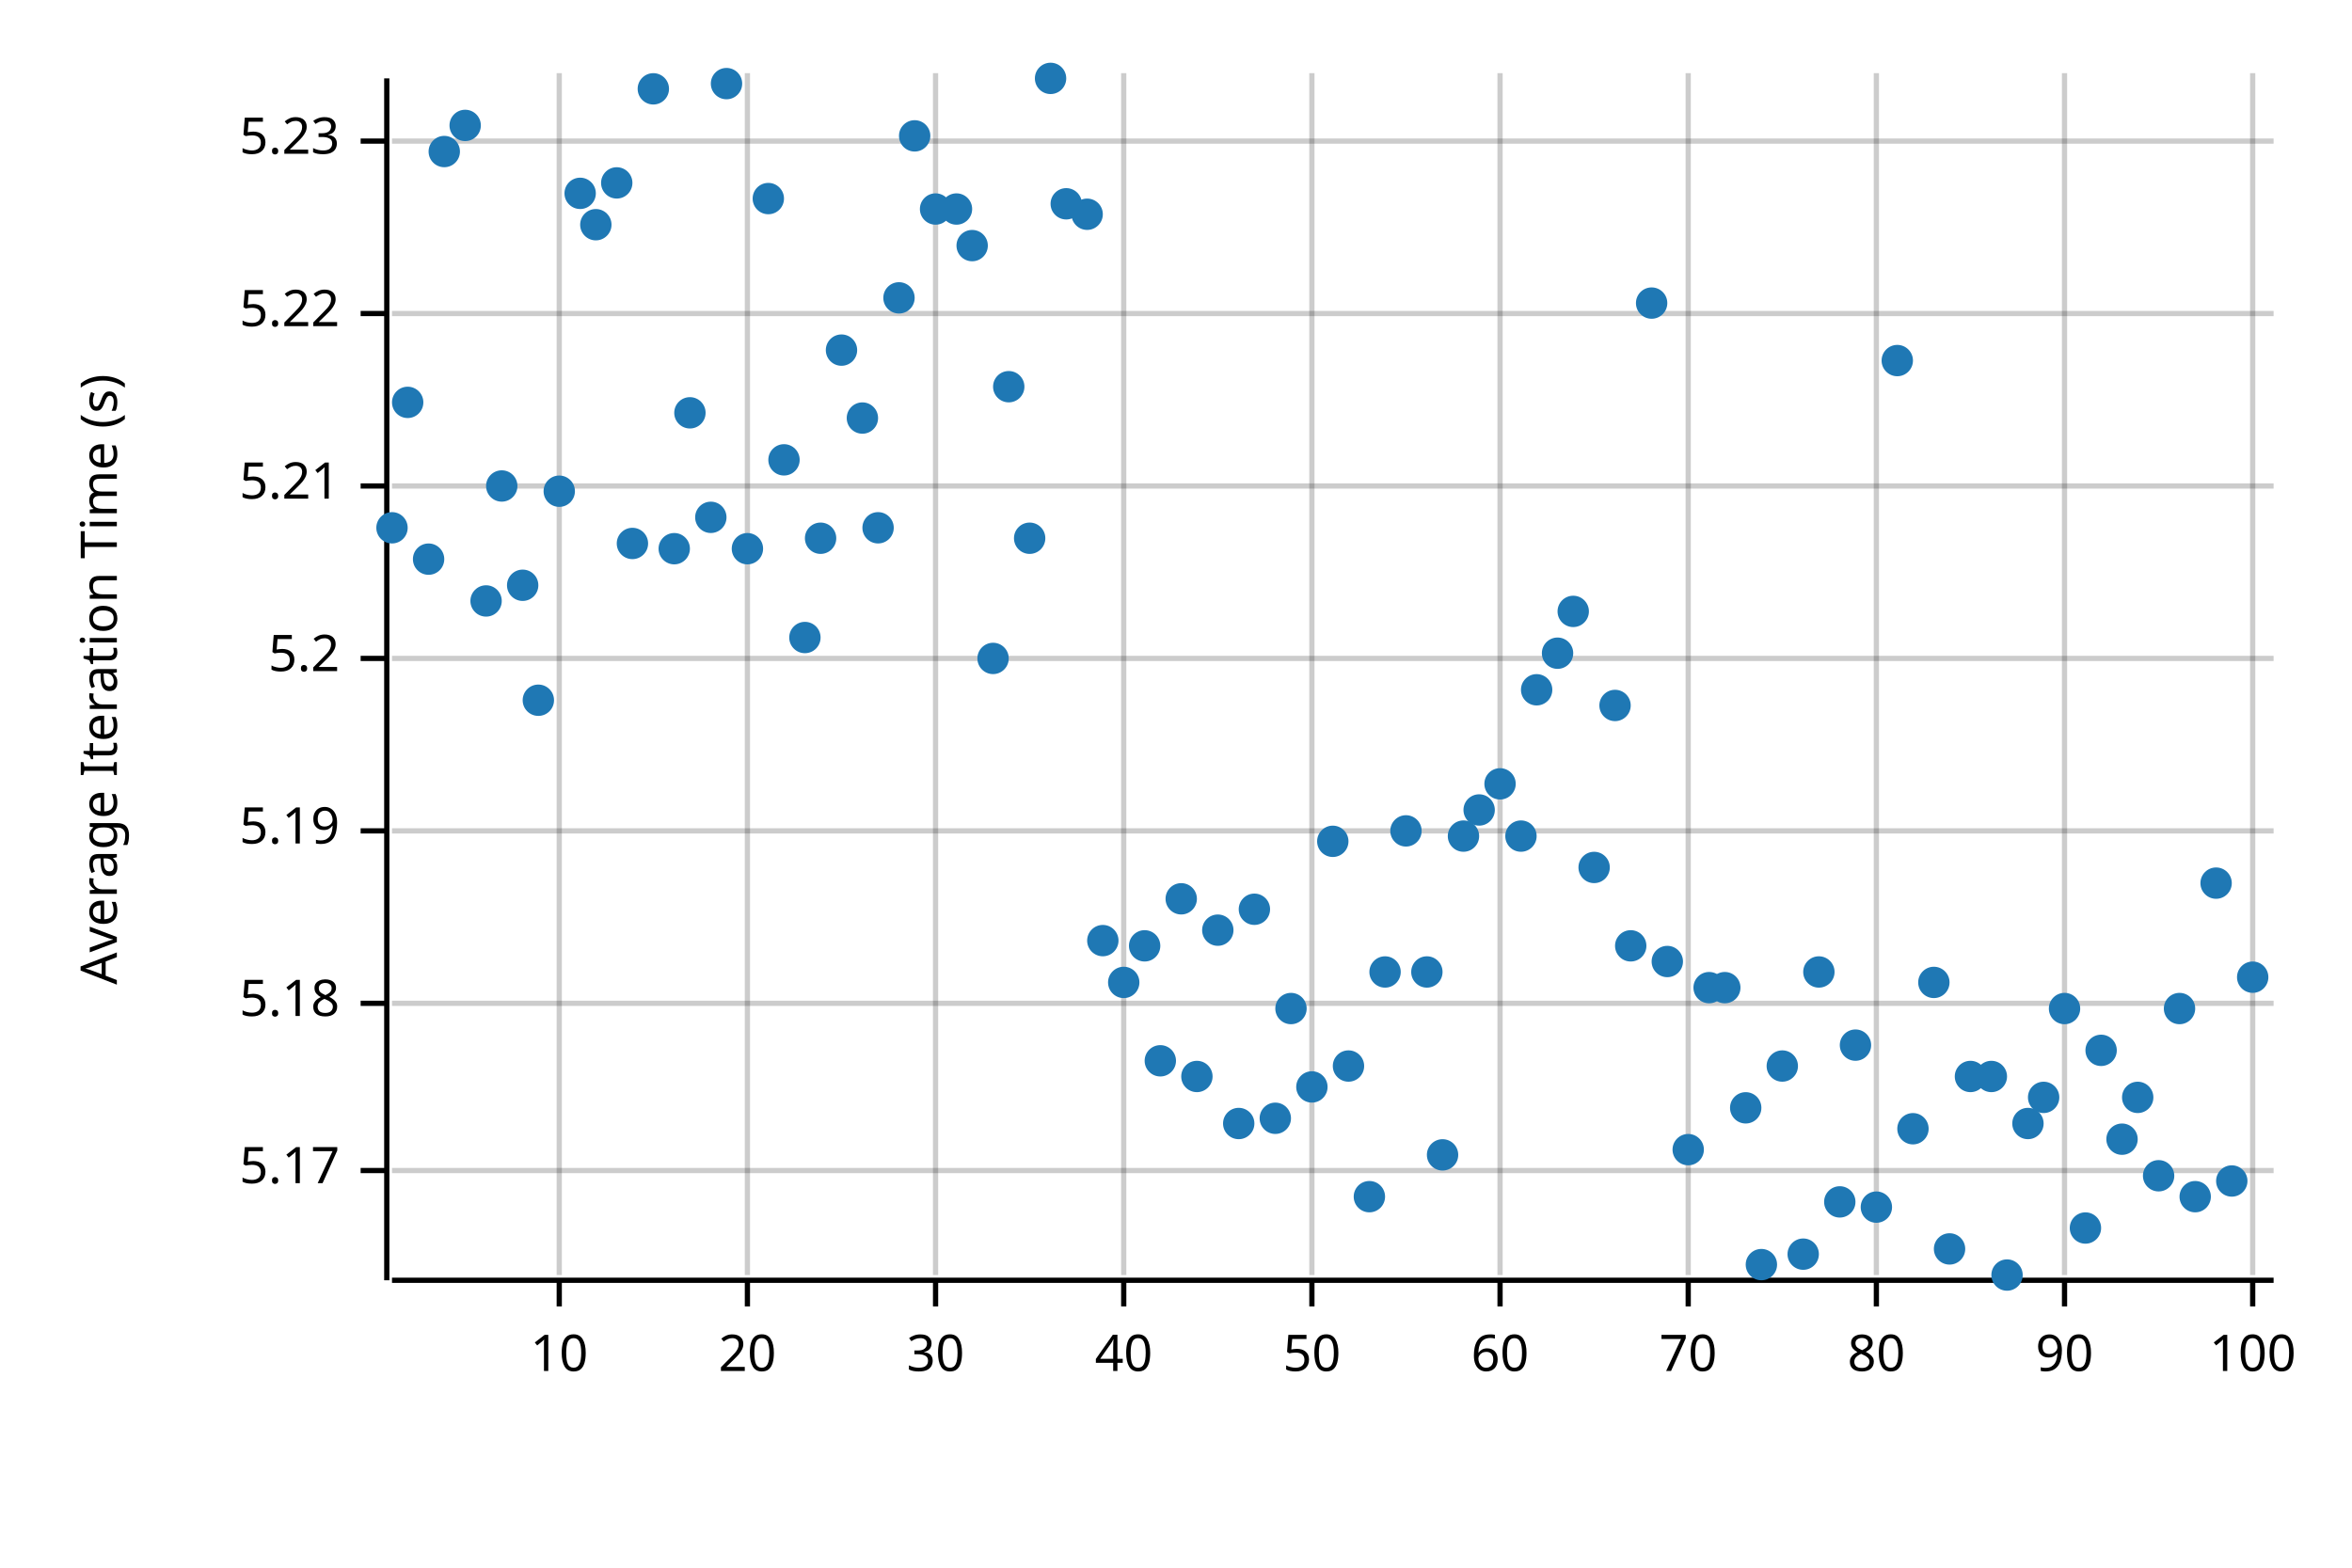
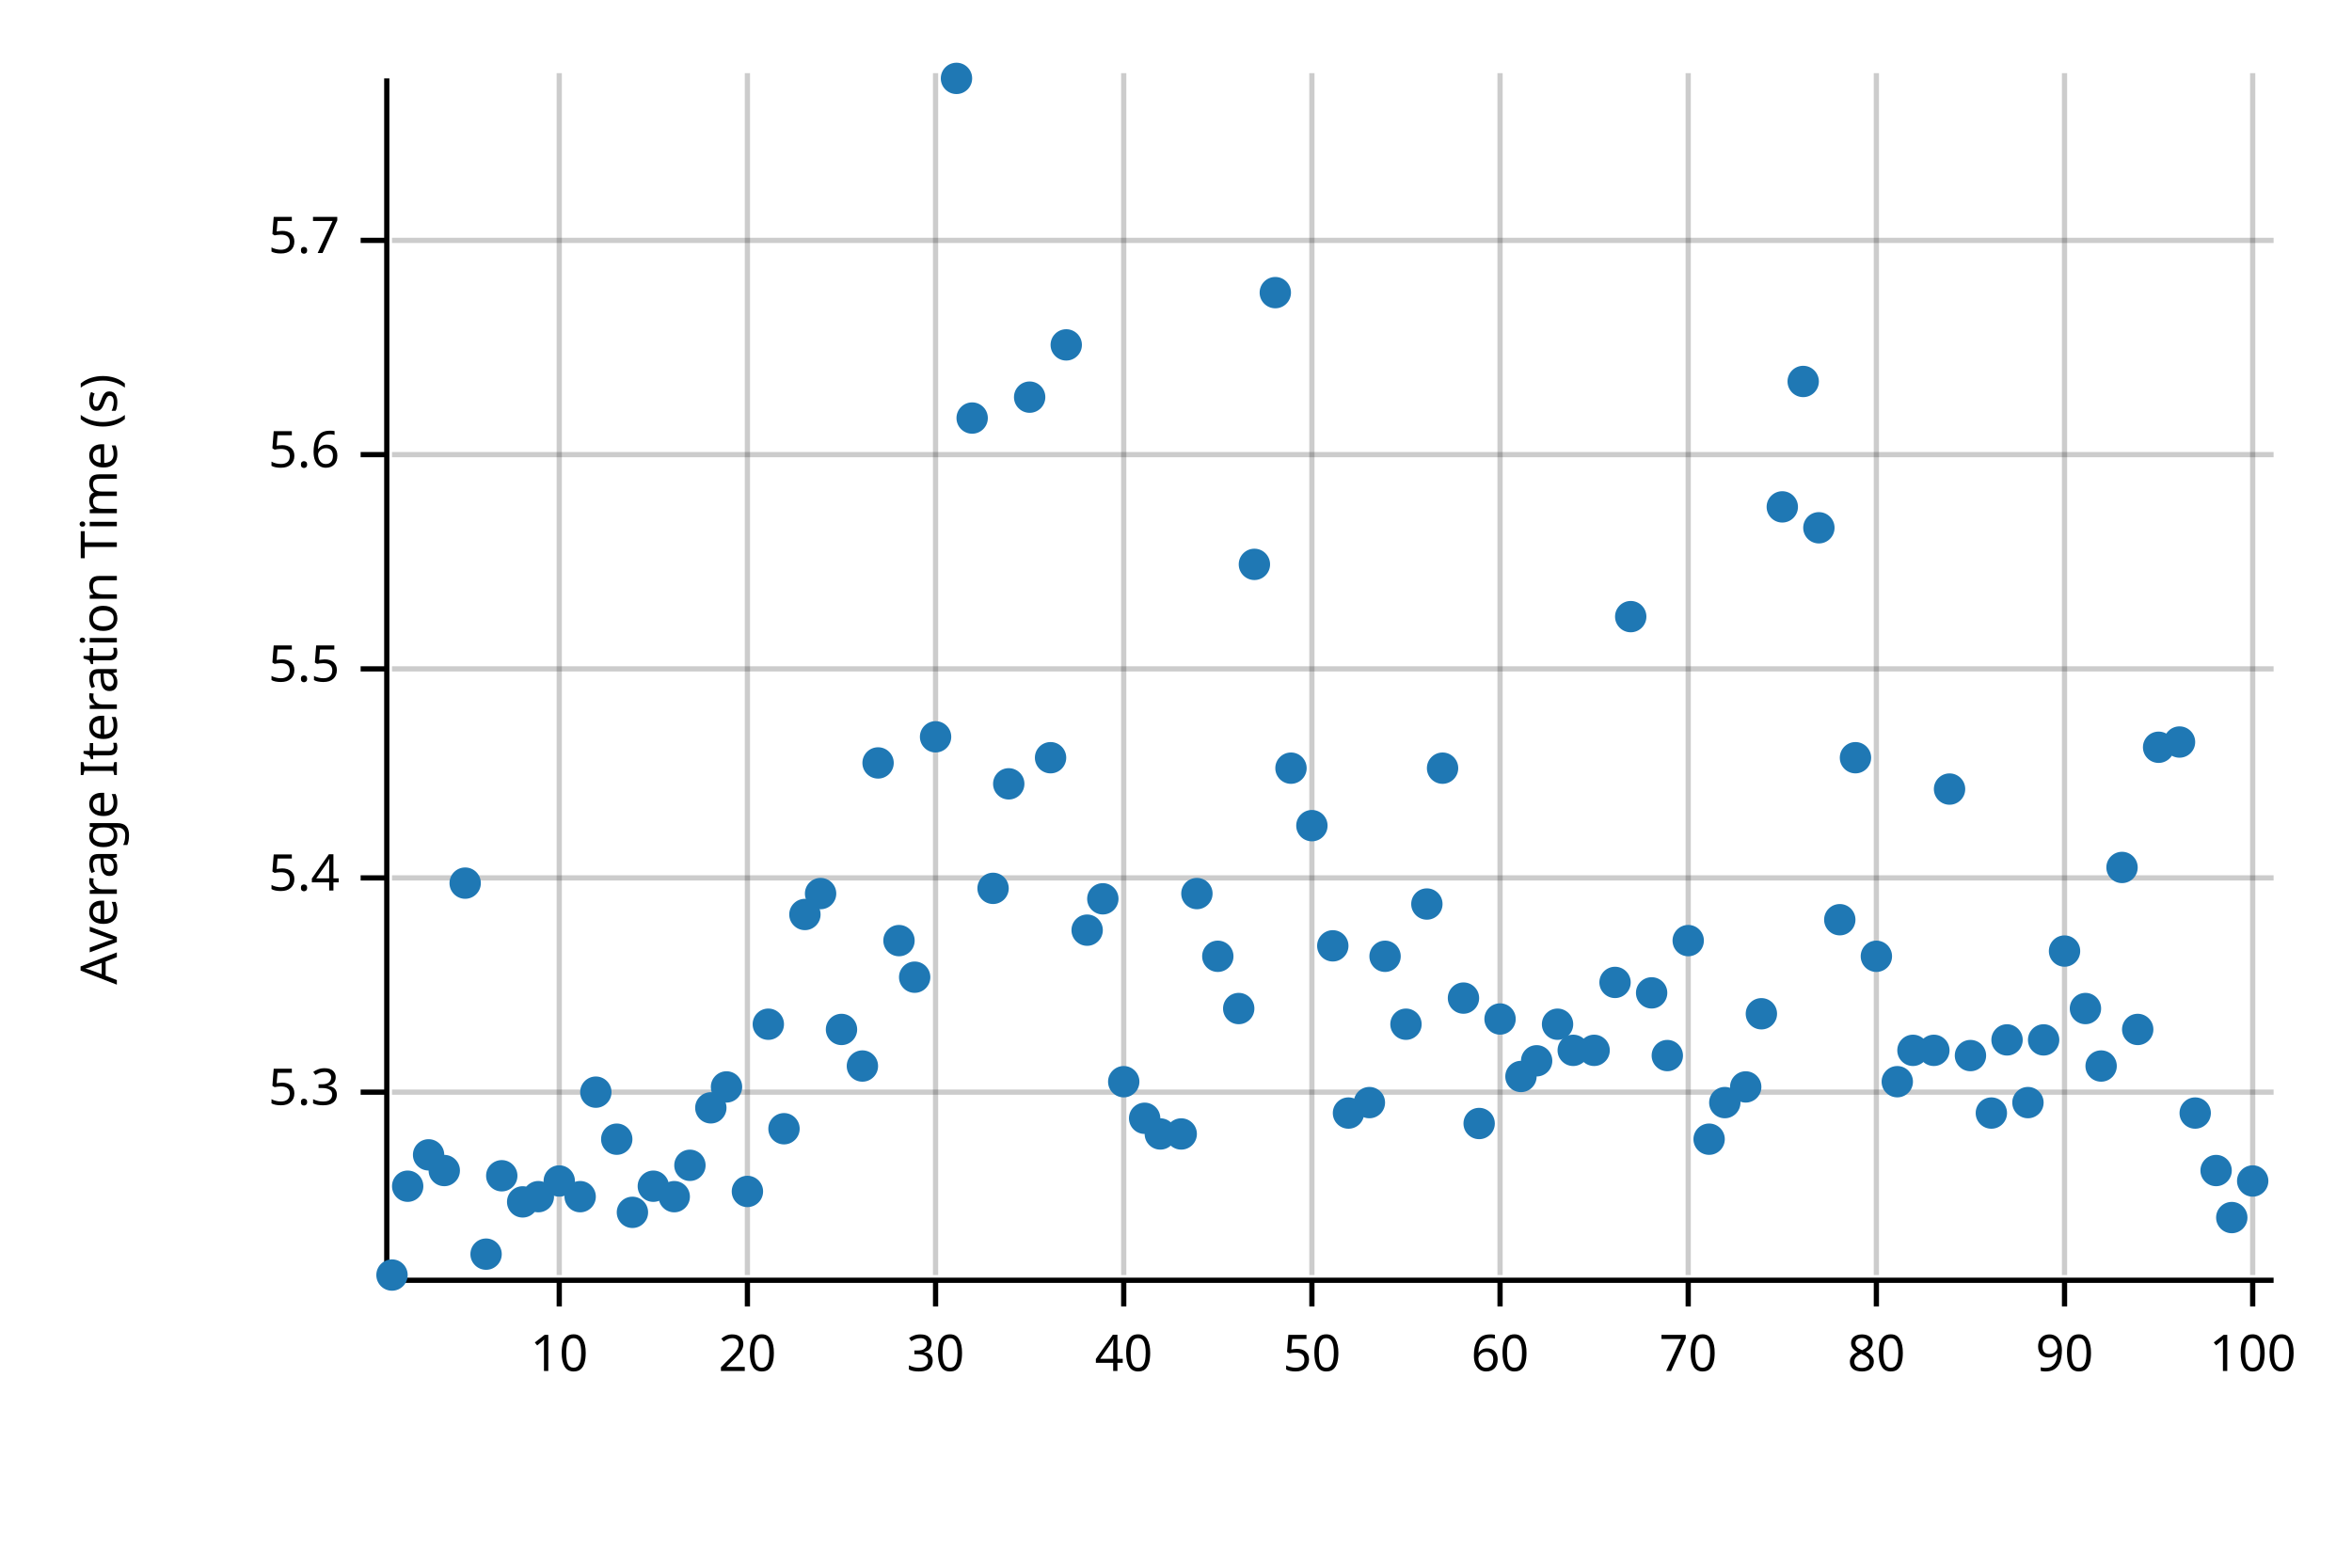
<svg xmlns="http://www.w3.org/2000/svg" width="450" height="300" viewBox="0 0 450 300">
  <text x="15" y="130" dy="0.76em" text-anchor="middle" font-family="sans-serif" font-size="9.677" opacity="1" fill="#000000" transform="rotate(270, 15, 130)">
Average Iteration Time (s)
</text>
  <line opacity="0.2" stroke="#000000" stroke-width="1" x1="107" y1="244" x2="107" y2="14" />
  <line opacity="0.2" stroke="#000000" stroke-width="1" x1="143" y1="244" x2="143" y2="14" />
  <line opacity="0.2" stroke="#000000" stroke-width="1" x1="179" y1="244" x2="179" y2="14" />
  <line opacity="0.2" stroke="#000000" stroke-width="1" x1="215" y1="244" x2="215" y2="14" />
  <line opacity="0.2" stroke="#000000" stroke-width="1" x1="251" y1="244" x2="251" y2="14" />
  <line opacity="0.2" stroke="#000000" stroke-width="1" x1="287" y1="244" x2="287" y2="14" />
  <line opacity="0.2" stroke="#000000" stroke-width="1" x1="323" y1="244" x2="323" y2="14" />
  <line opacity="0.2" stroke="#000000" stroke-width="1" x1="359" y1="244" x2="359" y2="14" />
  <line opacity="0.2" stroke="#000000" stroke-width="1" x1="395" y1="244" x2="395" y2="14" />
  <line opacity="0.2" stroke="#000000" stroke-width="1" x1="431" y1="244" x2="431" y2="14" />
-   <line opacity="0.2" stroke="#000000" stroke-width="1" x1="75" y1="224" x2="435" y2="224" />
-   <line opacity="0.2" stroke="#000000" stroke-width="1" x1="75" y1="192" x2="435" y2="192" />
-   <line opacity="0.2" stroke="#000000" stroke-width="1" x1="75" y1="159" x2="435" y2="159" />
-   <line opacity="0.2" stroke="#000000" stroke-width="1" x1="75" y1="126" x2="435" y2="126" />
-   <line opacity="0.2" stroke="#000000" stroke-width="1" x1="75" y1="93" x2="435" y2="93" />
-   <line opacity="0.2" stroke="#000000" stroke-width="1" x1="75" y1="60" x2="435" y2="60" />
-   <line opacity="0.2" stroke="#000000" stroke-width="1" x1="75" y1="27" x2="435" y2="27" />
+   <line opacity="0.2" stroke="#000000" stroke-width="1" x1="75" y1="209" x2="435" y2="209" />
+   <line opacity="0.2" stroke="#000000" stroke-width="1" x1="75" y1="168" x2="435" y2="168" />
+   <line opacity="0.2" stroke="#000000" stroke-width="1" x1="75" y1="128" x2="435" y2="128" />
+   <line opacity="0.2" stroke="#000000" stroke-width="1" x1="75" y1="87" x2="435" y2="87" />
+   <line opacity="0.2" stroke="#000000" stroke-width="1" x1="75" y1="46" x2="435" y2="46" />
  <polyline fill="none" opacity="1" stroke="#000000" stroke-width="1" points="74,15 74,245 " />
-   <text x="65" y="224" dy="0.5ex" text-anchor="end" font-family="sans-serif" font-size="9.677" opacity="1" fill="#000000">
- 5.17
+   <text x="65" y="209" dy="0.5ex" text-anchor="end" font-family="sans-serif" font-size="9.677" opacity="1" fill="#000000">
+ 5.3
</text>
-   <polyline fill="none" opacity="1" stroke="#000000" stroke-width="1" points="69,224 74,224 " />
-   <text x="65" y="192" dy="0.5ex" text-anchor="end" font-family="sans-serif" font-size="9.677" opacity="1" fill="#000000">
- 5.18
+   <polyline fill="none" opacity="1" stroke="#000000" stroke-width="1" points="69,209 74,209 " />
+   <text x="65" y="168" dy="0.5ex" text-anchor="end" font-family="sans-serif" font-size="9.677" opacity="1" fill="#000000">
+ 5.4
</text>
-   <polyline fill="none" opacity="1" stroke="#000000" stroke-width="1" points="69,192 74,192 " />
-   <text x="65" y="159" dy="0.5ex" text-anchor="end" font-family="sans-serif" font-size="9.677" opacity="1" fill="#000000">
- 5.19
+   <polyline fill="none" opacity="1" stroke="#000000" stroke-width="1" points="69,168 74,168 " />
+   <text x="65" y="128" dy="0.5ex" text-anchor="end" font-family="sans-serif" font-size="9.677" opacity="1" fill="#000000">
+ 5.5
</text>
-   <polyline fill="none" opacity="1" stroke="#000000" stroke-width="1" points="69,159 74,159 " />
-   <text x="65" y="126" dy="0.5ex" text-anchor="end" font-family="sans-serif" font-size="9.677" opacity="1" fill="#000000">
- 5.2
+   <polyline fill="none" opacity="1" stroke="#000000" stroke-width="1" points="69,128 74,128 " />
+   <text x="65" y="87" dy="0.5ex" text-anchor="end" font-family="sans-serif" font-size="9.677" opacity="1" fill="#000000">
+ 5.6
</text>
-   <polyline fill="none" opacity="1" stroke="#000000" stroke-width="1" points="69,126 74,126 " />
-   <text x="65" y="93" dy="0.5ex" text-anchor="end" font-family="sans-serif" font-size="9.677" opacity="1" fill="#000000">
- 5.21
+   <polyline fill="none" opacity="1" stroke="#000000" stroke-width="1" points="69,87 74,87 " />
+   <text x="65" y="46" dy="0.5ex" text-anchor="end" font-family="sans-serif" font-size="9.677" opacity="1" fill="#000000">
+ 5.7
</text>
-   <polyline fill="none" opacity="1" stroke="#000000" stroke-width="1" points="69,93 74,93 " />
-   <text x="65" y="60" dy="0.5ex" text-anchor="end" font-family="sans-serif" font-size="9.677" opacity="1" fill="#000000">
- 5.22
- </text>
-   <polyline fill="none" opacity="1" stroke="#000000" stroke-width="1" points="69,60 74,60 " />
-   <text x="65" y="27" dy="0.5ex" text-anchor="end" font-family="sans-serif" font-size="9.677" opacity="1" fill="#000000">
- 5.23
- </text>
-   <polyline fill="none" opacity="1" stroke="#000000" stroke-width="1" points="69,27 74,27 " />
+   <polyline fill="none" opacity="1" stroke="#000000" stroke-width="1" points="69,46 74,46 " />
  <polyline fill="none" opacity="1" stroke="#000000" stroke-width="1" points="75,245 435,245 " />
  <text x="107" y="255" dy="0.76em" text-anchor="middle" font-family="sans-serif" font-size="9.677" opacity="1" fill="#000000">
10
</text>
  <polyline fill="none" opacity="1" stroke="#000000" stroke-width="1" points="107,245 107,250 " />
  <text x="143" y="255" dy="0.76em" text-anchor="middle" font-family="sans-serif" font-size="9.677" opacity="1" fill="#000000">
20
</text>
  <polyline fill="none" opacity="1" stroke="#000000" stroke-width="1" points="143,245 143,250 " />
  <text x="179" y="255" dy="0.76em" text-anchor="middle" font-family="sans-serif" font-size="9.677" opacity="1" fill="#000000">
30
</text>
  <polyline fill="none" opacity="1" stroke="#000000" stroke-width="1" points="179,245 179,250 " />
  <text x="215" y="255" dy="0.76em" text-anchor="middle" font-family="sans-serif" font-size="9.677" opacity="1" fill="#000000">
40
</text>
  <polyline fill="none" opacity="1" stroke="#000000" stroke-width="1" points="215,245 215,250 " />
  <text x="251" y="255" dy="0.76em" text-anchor="middle" font-family="sans-serif" font-size="9.677" opacity="1" fill="#000000">
50
</text>
  <polyline fill="none" opacity="1" stroke="#000000" stroke-width="1" points="251,245 251,250 " />
  <text x="287" y="255" dy="0.76em" text-anchor="middle" font-family="sans-serif" font-size="9.677" opacity="1" fill="#000000">
60
</text>
  <polyline fill="none" opacity="1" stroke="#000000" stroke-width="1" points="287,245 287,250 " />
  <text x="323" y="255" dy="0.76em" text-anchor="middle" font-family="sans-serif" font-size="9.677" opacity="1" fill="#000000">
70
</text>
  <polyline fill="none" opacity="1" stroke="#000000" stroke-width="1" points="323,245 323,250 " />
  <text x="359" y="255" dy="0.76em" text-anchor="middle" font-family="sans-serif" font-size="9.677" opacity="1" fill="#000000">
80
</text>
  <polyline fill="none" opacity="1" stroke="#000000" stroke-width="1" points="359,245 359,250 " />
  <text x="395" y="255" dy="0.76em" text-anchor="middle" font-family="sans-serif" font-size="9.677" opacity="1" fill="#000000">
90
</text>
  <polyline fill="none" opacity="1" stroke="#000000" stroke-width="1" points="395,245 395,250 " />
  <text x="431" y="255" dy="0.76em" text-anchor="middle" font-family="sans-serif" font-size="9.677" opacity="1" fill="#000000">
100
</text>
  <polyline fill="none" opacity="1" stroke="#000000" stroke-width="1" points="431,245 431,250 " />
-   <circle cx="75" cy="101" r="3" opacity="1" fill="#1F78B4" stroke="none" />
-   <circle cx="78" cy="77" r="3" opacity="1" fill="#1F78B4" stroke="none" />
-   <circle cx="82" cy="107" r="3" opacity="1" fill="#1F78B4" stroke="none" />
-   <circle cx="85" cy="29" r="3" opacity="1" fill="#1F78B4" stroke="none" />
-   <circle cx="89" cy="24" r="3" opacity="1" fill="#1F78B4" stroke="none" />
-   <circle cx="93" cy="115" r="3" opacity="1" fill="#1F78B4" stroke="none" />
-   <circle cx="96" cy="93" r="3" opacity="1" fill="#1F78B4" stroke="none" />
-   <circle cx="100" cy="112" r="3" opacity="1" fill="#1F78B4" stroke="none" />
-   <circle cx="103" cy="134" r="3" opacity="1" fill="#1F78B4" stroke="none" />
-   <circle cx="107" cy="94" r="3" opacity="1" fill="#1F78B4" stroke="none" />
-   <circle cx="111" cy="37" r="3" opacity="1" fill="#1F78B4" stroke="none" />
-   <circle cx="114" cy="43" r="3" opacity="1" fill="#1F78B4" stroke="none" />
-   <circle cx="118" cy="35" r="3" opacity="1" fill="#1F78B4" stroke="none" />
-   <circle cx="121" cy="104" r="3" opacity="1" fill="#1F78B4" stroke="none" />
-   <circle cx="125" cy="17" r="3" opacity="1" fill="#1F78B4" stroke="none" />
-   <circle cx="129" cy="105" r="3" opacity="1" fill="#1F78B4" stroke="none" />
-   <circle cx="132" cy="79" r="3" opacity="1" fill="#1F78B4" stroke="none" />
-   <circle cx="136" cy="99" r="3" opacity="1" fill="#1F78B4" stroke="none" />
-   <circle cx="139" cy="16" r="3" opacity="1" fill="#1F78B4" stroke="none" />
-   <circle cx="143" cy="105" r="3" opacity="1" fill="#1F78B4" stroke="none" />
-   <circle cx="147" cy="38" r="3" opacity="1" fill="#1F78B4" stroke="none" />
-   <circle cx="150" cy="88" r="3" opacity="1" fill="#1F78B4" stroke="none" />
-   <circle cx="154" cy="122" r="3" opacity="1" fill="#1F78B4" stroke="none" />
-   <circle cx="157" cy="103" r="3" opacity="1" fill="#1F78B4" stroke="none" />
-   <circle cx="161" cy="67" r="3" opacity="1" fill="#1F78B4" stroke="none" />
-   <circle cx="165" cy="80" r="3" opacity="1" fill="#1F78B4" stroke="none" />
-   <circle cx="168" cy="101" r="3" opacity="1" fill="#1F78B4" stroke="none" />
-   <circle cx="172" cy="57" r="3" opacity="1" fill="#1F78B4" stroke="none" />
-   <circle cx="175" cy="26" r="3" opacity="1" fill="#1F78B4" stroke="none" />
-   <circle cx="179" cy="40" r="3" opacity="1" fill="#1F78B4" stroke="none" />
-   <circle cx="183" cy="40" r="3" opacity="1" fill="#1F78B4" stroke="none" />
-   <circle cx="186" cy="47" r="3" opacity="1" fill="#1F78B4" stroke="none" />
-   <circle cx="190" cy="126" r="3" opacity="1" fill="#1F78B4" stroke="none" />
-   <circle cx="193" cy="74" r="3" opacity="1" fill="#1F78B4" stroke="none" />
-   <circle cx="197" cy="103" r="3" opacity="1" fill="#1F78B4" stroke="none" />
-   <circle cx="201" cy="15" r="3" opacity="1" fill="#1F78B4" stroke="none" />
-   <circle cx="204" cy="39" r="3" opacity="1" fill="#1F78B4" stroke="none" />
-   <circle cx="208" cy="41" r="3" opacity="1" fill="#1F78B4" stroke="none" />
-   <circle cx="211" cy="180" r="3" opacity="1" fill="#1F78B4" stroke="none" />
-   <circle cx="215" cy="188" r="3" opacity="1" fill="#1F78B4" stroke="none" />
-   <circle cx="219" cy="181" r="3" opacity="1" fill="#1F78B4" stroke="none" />
-   <circle cx="222" cy="203" r="3" opacity="1" fill="#1F78B4" stroke="none" />
-   <circle cx="226" cy="172" r="3" opacity="1" fill="#1F78B4" stroke="none" />
-   <circle cx="229" cy="206" r="3" opacity="1" fill="#1F78B4" stroke="none" />
-   <circle cx="233" cy="178" r="3" opacity="1" fill="#1F78B4" stroke="none" />
-   <circle cx="237" cy="215" r="3" opacity="1" fill="#1F78B4" stroke="none" />
-   <circle cx="240" cy="174" r="3" opacity="1" fill="#1F78B4" stroke="none" />
-   <circle cx="244" cy="214" r="3" opacity="1" fill="#1F78B4" stroke="none" />
-   <circle cx="247" cy="193" r="3" opacity="1" fill="#1F78B4" stroke="none" />
-   <circle cx="251" cy="208" r="3" opacity="1" fill="#1F78B4" stroke="none" />
-   <circle cx="255" cy="161" r="3" opacity="1" fill="#1F78B4" stroke="none" />
-   <circle cx="258" cy="204" r="3" opacity="1" fill="#1F78B4" stroke="none" />
-   <circle cx="262" cy="229" r="3" opacity="1" fill="#1F78B4" stroke="none" />
-   <circle cx="265" cy="186" r="3" opacity="1" fill="#1F78B4" stroke="none" />
-   <circle cx="269" cy="159" r="3" opacity="1" fill="#1F78B4" stroke="none" />
-   <circle cx="273" cy="186" r="3" opacity="1" fill="#1F78B4" stroke="none" />
-   <circle cx="276" cy="221" r="3" opacity="1" fill="#1F78B4" stroke="none" />
-   <circle cx="280" cy="160" r="3" opacity="1" fill="#1F78B4" stroke="none" />
-   <circle cx="283" cy="155" r="3" opacity="1" fill="#1F78B4" stroke="none" />
-   <circle cx="287" cy="150" r="3" opacity="1" fill="#1F78B4" stroke="none" />
-   <circle cx="291" cy="160" r="3" opacity="1" fill="#1F78B4" stroke="none" />
-   <circle cx="294" cy="132" r="3" opacity="1" fill="#1F78B4" stroke="none" />
-   <circle cx="298" cy="125" r="3" opacity="1" fill="#1F78B4" stroke="none" />
-   <circle cx="301" cy="117" r="3" opacity="1" fill="#1F78B4" stroke="none" />
-   <circle cx="305" cy="166" r="3" opacity="1" fill="#1F78B4" stroke="none" />
-   <circle cx="309" cy="135" r="3" opacity="1" fill="#1F78B4" stroke="none" />
-   <circle cx="312" cy="181" r="3" opacity="1" fill="#1F78B4" stroke="none" />
-   <circle cx="316" cy="58" r="3" opacity="1" fill="#1F78B4" stroke="none" />
-   <circle cx="319" cy="184" r="3" opacity="1" fill="#1F78B4" stroke="none" />
-   <circle cx="323" cy="220" r="3" opacity="1" fill="#1F78B4" stroke="none" />
-   <circle cx="327" cy="189" r="3" opacity="1" fill="#1F78B4" stroke="none" />
-   <circle cx="330" cy="189" r="3" opacity="1" fill="#1F78B4" stroke="none" />
-   <circle cx="334" cy="212" r="3" opacity="1" fill="#1F78B4" stroke="none" />
-   <circle cx="337" cy="242" r="3" opacity="1" fill="#1F78B4" stroke="none" />
-   <circle cx="341" cy="204" r="3" opacity="1" fill="#1F78B4" stroke="none" />
-   <circle cx="345" cy="240" r="3" opacity="1" fill="#1F78B4" stroke="none" />
-   <circle cx="348" cy="186" r="3" opacity="1" fill="#1F78B4" stroke="none" />
-   <circle cx="352" cy="230" r="3" opacity="1" fill="#1F78B4" stroke="none" />
-   <circle cx="355" cy="200" r="3" opacity="1" fill="#1F78B4" stroke="none" />
-   <circle cx="359" cy="231" r="3" opacity="1" fill="#1F78B4" stroke="none" />
-   <circle cx="363" cy="69" r="3" opacity="1" fill="#1F78B4" stroke="none" />
-   <circle cx="366" cy="216" r="3" opacity="1" fill="#1F78B4" stroke="none" />
-   <circle cx="370" cy="188" r="3" opacity="1" fill="#1F78B4" stroke="none" />
-   <circle cx="373" cy="239" r="3" opacity="1" fill="#1F78B4" stroke="none" />
-   <circle cx="377" cy="206" r="3" opacity="1" fill="#1F78B4" stroke="none" />
-   <circle cx="381" cy="206" r="3" opacity="1" fill="#1F78B4" stroke="none" />
-   <circle cx="384" cy="244" r="3" opacity="1" fill="#1F78B4" stroke="none" />
-   <circle cx="388" cy="215" r="3" opacity="1" fill="#1F78B4" stroke="none" />
-   <circle cx="391" cy="210" r="3" opacity="1" fill="#1F78B4" stroke="none" />
-   <circle cx="395" cy="193" r="3" opacity="1" fill="#1F78B4" stroke="none" />
-   <circle cx="399" cy="235" r="3" opacity="1" fill="#1F78B4" stroke="none" />
-   <circle cx="402" cy="201" r="3" opacity="1" fill="#1F78B4" stroke="none" />
-   <circle cx="406" cy="218" r="3" opacity="1" fill="#1F78B4" stroke="none" />
-   <circle cx="409" cy="210" r="3" opacity="1" fill="#1F78B4" stroke="none" />
-   <circle cx="413" cy="225" r="3" opacity="1" fill="#1F78B4" stroke="none" />
-   <circle cx="417" cy="193" r="3" opacity="1" fill="#1F78B4" stroke="none" />
-   <circle cx="420" cy="229" r="3" opacity="1" fill="#1F78B4" stroke="none" />
-   <circle cx="424" cy="169" r="3" opacity="1" fill="#1F78B4" stroke="none" />
-   <circle cx="427" cy="226" r="3" opacity="1" fill="#1F78B4" stroke="none" />
-   <circle cx="431" cy="187" r="3" opacity="1" fill="#1F78B4" stroke="none" />
+   <circle cx="75" cy="244" r="3" opacity="1" fill="#1F78B4" stroke="none" />
+   <circle cx="78" cy="227" r="3" opacity="1" fill="#1F78B4" stroke="none" />
+   <circle cx="82" cy="221" r="3" opacity="1" fill="#1F78B4" stroke="none" />
+   <circle cx="85" cy="224" r="3" opacity="1" fill="#1F78B4" stroke="none" />
+   <circle cx="89" cy="169" r="3" opacity="1" fill="#1F78B4" stroke="none" />
+   <circle cx="93" cy="240" r="3" opacity="1" fill="#1F78B4" stroke="none" />
+   <circle cx="96" cy="225" r="3" opacity="1" fill="#1F78B4" stroke="none" />
+   <circle cx="100" cy="230" r="3" opacity="1" fill="#1F78B4" stroke="none" />
+   <circle cx="103" cy="229" r="3" opacity="1" fill="#1F78B4" stroke="none" />
+   <circle cx="107" cy="226" r="3" opacity="1" fill="#1F78B4" stroke="none" />
+   <circle cx="111" cy="229" r="3" opacity="1" fill="#1F78B4" stroke="none" />
+   <circle cx="114" cy="209" r="3" opacity="1" fill="#1F78B4" stroke="none" />
+   <circle cx="118" cy="218" r="3" opacity="1" fill="#1F78B4" stroke="none" />
+   <circle cx="121" cy="232" r="3" opacity="1" fill="#1F78B4" stroke="none" />
+   <circle cx="125" cy="227" r="3" opacity="1" fill="#1F78B4" stroke="none" />
+   <circle cx="129" cy="229" r="3" opacity="1" fill="#1F78B4" stroke="none" />
+   <circle cx="132" cy="223" r="3" opacity="1" fill="#1F78B4" stroke="none" />
+   <circle cx="136" cy="212" r="3" opacity="1" fill="#1F78B4" stroke="none" />
+   <circle cx="139" cy="208" r="3" opacity="1" fill="#1F78B4" stroke="none" />
+   <circle cx="143" cy="228" r="3" opacity="1" fill="#1F78B4" stroke="none" />
+   <circle cx="147" cy="196" r="3" opacity="1" fill="#1F78B4" stroke="none" />
+   <circle cx="150" cy="216" r="3" opacity="1" fill="#1F78B4" stroke="none" />
+   <circle cx="154" cy="175" r="3" opacity="1" fill="#1F78B4" stroke="none" />
+   <circle cx="157" cy="171" r="3" opacity="1" fill="#1F78B4" stroke="none" />
+   <circle cx="161" cy="197" r="3" opacity="1" fill="#1F78B4" stroke="none" />
+   <circle cx="165" cy="204" r="3" opacity="1" fill="#1F78B4" stroke="none" />
+   <circle cx="168" cy="146" r="3" opacity="1" fill="#1F78B4" stroke="none" />
+   <circle cx="172" cy="180" r="3" opacity="1" fill="#1F78B4" stroke="none" />
+   <circle cx="175" cy="187" r="3" opacity="1" fill="#1F78B4" stroke="none" />
+   <circle cx="179" cy="141" r="3" opacity="1" fill="#1F78B4" stroke="none" />
+   <circle cx="183" cy="15" r="3" opacity="1" fill="#1F78B4" stroke="none" />
+   <circle cx="186" cy="80" r="3" opacity="1" fill="#1F78B4" stroke="none" />
+   <circle cx="190" cy="170" r="3" opacity="1" fill="#1F78B4" stroke="none" />
+   <circle cx="193" cy="150" r="3" opacity="1" fill="#1F78B4" stroke="none" />
+   <circle cx="197" cy="76" r="3" opacity="1" fill="#1F78B4" stroke="none" />
+   <circle cx="201" cy="145" r="3" opacity="1" fill="#1F78B4" stroke="none" />
+   <circle cx="204" cy="66" r="3" opacity="1" fill="#1F78B4" stroke="none" />
+   <circle cx="208" cy="178" r="3" opacity="1" fill="#1F78B4" stroke="none" />
+   <circle cx="211" cy="172" r="3" opacity="1" fill="#1F78B4" stroke="none" />
+   <circle cx="215" cy="207" r="3" opacity="1" fill="#1F78B4" stroke="none" />
+   <circle cx="219" cy="214" r="3" opacity="1" fill="#1F78B4" stroke="none" />
+   <circle cx="222" cy="217" r="3" opacity="1" fill="#1F78B4" stroke="none" />
+   <circle cx="226" cy="217" r="3" opacity="1" fill="#1F78B4" stroke="none" />
+   <circle cx="229" cy="171" r="3" opacity="1" fill="#1F78B4" stroke="none" />
+   <circle cx="233" cy="183" r="3" opacity="1" fill="#1F78B4" stroke="none" />
+   <circle cx="237" cy="193" r="3" opacity="1" fill="#1F78B4" stroke="none" />
+   <circle cx="240" cy="108" r="3" opacity="1" fill="#1F78B4" stroke="none" />
+   <circle cx="244" cy="56" r="3" opacity="1" fill="#1F78B4" stroke="none" />
+   <circle cx="247" cy="147" r="3" opacity="1" fill="#1F78B4" stroke="none" />
+   <circle cx="251" cy="158" r="3" opacity="1" fill="#1F78B4" stroke="none" />
+   <circle cx="255" cy="181" r="3" opacity="1" fill="#1F78B4" stroke="none" />
+   <circle cx="258" cy="213" r="3" opacity="1" fill="#1F78B4" stroke="none" />
+   <circle cx="262" cy="211" r="3" opacity="1" fill="#1F78B4" stroke="none" />
+   <circle cx="265" cy="183" r="3" opacity="1" fill="#1F78B4" stroke="none" />
+   <circle cx="269" cy="196" r="3" opacity="1" fill="#1F78B4" stroke="none" />
+   <circle cx="273" cy="173" r="3" opacity="1" fill="#1F78B4" stroke="none" />
+   <circle cx="276" cy="147" r="3" opacity="1" fill="#1F78B4" stroke="none" />
+   <circle cx="280" cy="191" r="3" opacity="1" fill="#1F78B4" stroke="none" />
+   <circle cx="283" cy="215" r="3" opacity="1" fill="#1F78B4" stroke="none" />
+   <circle cx="287" cy="195" r="3" opacity="1" fill="#1F78B4" stroke="none" />
+   <circle cx="291" cy="206" r="3" opacity="1" fill="#1F78B4" stroke="none" />
+   <circle cx="294" cy="203" r="3" opacity="1" fill="#1F78B4" stroke="none" />
+   <circle cx="298" cy="196" r="3" opacity="1" fill="#1F78B4" stroke="none" />
+   <circle cx="301" cy="201" r="3" opacity="1" fill="#1F78B4" stroke="none" />
+   <circle cx="305" cy="201" r="3" opacity="1" fill="#1F78B4" stroke="none" />
+   <circle cx="309" cy="188" r="3" opacity="1" fill="#1F78B4" stroke="none" />
+   <circle cx="312" cy="118" r="3" opacity="1" fill="#1F78B4" stroke="none" />
+   <circle cx="316" cy="190" r="3" opacity="1" fill="#1F78B4" stroke="none" />
+   <circle cx="319" cy="202" r="3" opacity="1" fill="#1F78B4" stroke="none" />
+   <circle cx="323" cy="180" r="3" opacity="1" fill="#1F78B4" stroke="none" />
+   <circle cx="327" cy="218" r="3" opacity="1" fill="#1F78B4" stroke="none" />
+   <circle cx="330" cy="211" r="3" opacity="1" fill="#1F78B4" stroke="none" />
+   <circle cx="334" cy="208" r="3" opacity="1" fill="#1F78B4" stroke="none" />
+   <circle cx="337" cy="194" r="3" opacity="1" fill="#1F78B4" stroke="none" />
+   <circle cx="341" cy="97" r="3" opacity="1" fill="#1F78B4" stroke="none" />
+   <circle cx="345" cy="73" r="3" opacity="1" fill="#1F78B4" stroke="none" />
+   <circle cx="348" cy="101" r="3" opacity="1" fill="#1F78B4" stroke="none" />
+   <circle cx="352" cy="176" r="3" opacity="1" fill="#1F78B4" stroke="none" />
+   <circle cx="355" cy="145" r="3" opacity="1" fill="#1F78B4" stroke="none" />
+   <circle cx="359" cy="183" r="3" opacity="1" fill="#1F78B4" stroke="none" />
+   <circle cx="363" cy="207" r="3" opacity="1" fill="#1F78B4" stroke="none" />
+   <circle cx="366" cy="201" r="3" opacity="1" fill="#1F78B4" stroke="none" />
+   <circle cx="370" cy="201" r="3" opacity="1" fill="#1F78B4" stroke="none" />
+   <circle cx="373" cy="151" r="3" opacity="1" fill="#1F78B4" stroke="none" />
+   <circle cx="377" cy="202" r="3" opacity="1" fill="#1F78B4" stroke="none" />
+   <circle cx="381" cy="213" r="3" opacity="1" fill="#1F78B4" stroke="none" />
+   <circle cx="384" cy="199" r="3" opacity="1" fill="#1F78B4" stroke="none" />
+   <circle cx="388" cy="211" r="3" opacity="1" fill="#1F78B4" stroke="none" />
+   <circle cx="391" cy="199" r="3" opacity="1" fill="#1F78B4" stroke="none" />
+   <circle cx="395" cy="182" r="3" opacity="1" fill="#1F78B4" stroke="none" />
+   <circle cx="399" cy="193" r="3" opacity="1" fill="#1F78B4" stroke="none" />
+   <circle cx="402" cy="204" r="3" opacity="1" fill="#1F78B4" stroke="none" />
+   <circle cx="406" cy="166" r="3" opacity="1" fill="#1F78B4" stroke="none" />
+   <circle cx="409" cy="197" r="3" opacity="1" fill="#1F78B4" stroke="none" />
+   <circle cx="413" cy="143" r="3" opacity="1" fill="#1F78B4" stroke="none" />
+   <circle cx="417" cy="142" r="3" opacity="1" fill="#1F78B4" stroke="none" />
+   <circle cx="420" cy="213" r="3" opacity="1" fill="#1F78B4" stroke="none" />
+   <circle cx="424" cy="224" r="3" opacity="1" fill="#1F78B4" stroke="none" />
+   <circle cx="427" cy="233" r="3" opacity="1" fill="#1F78B4" stroke="none" />
+   <circle cx="431" cy="226" r="3" opacity="1" fill="#1F78B4" stroke="none" />
</svg>
